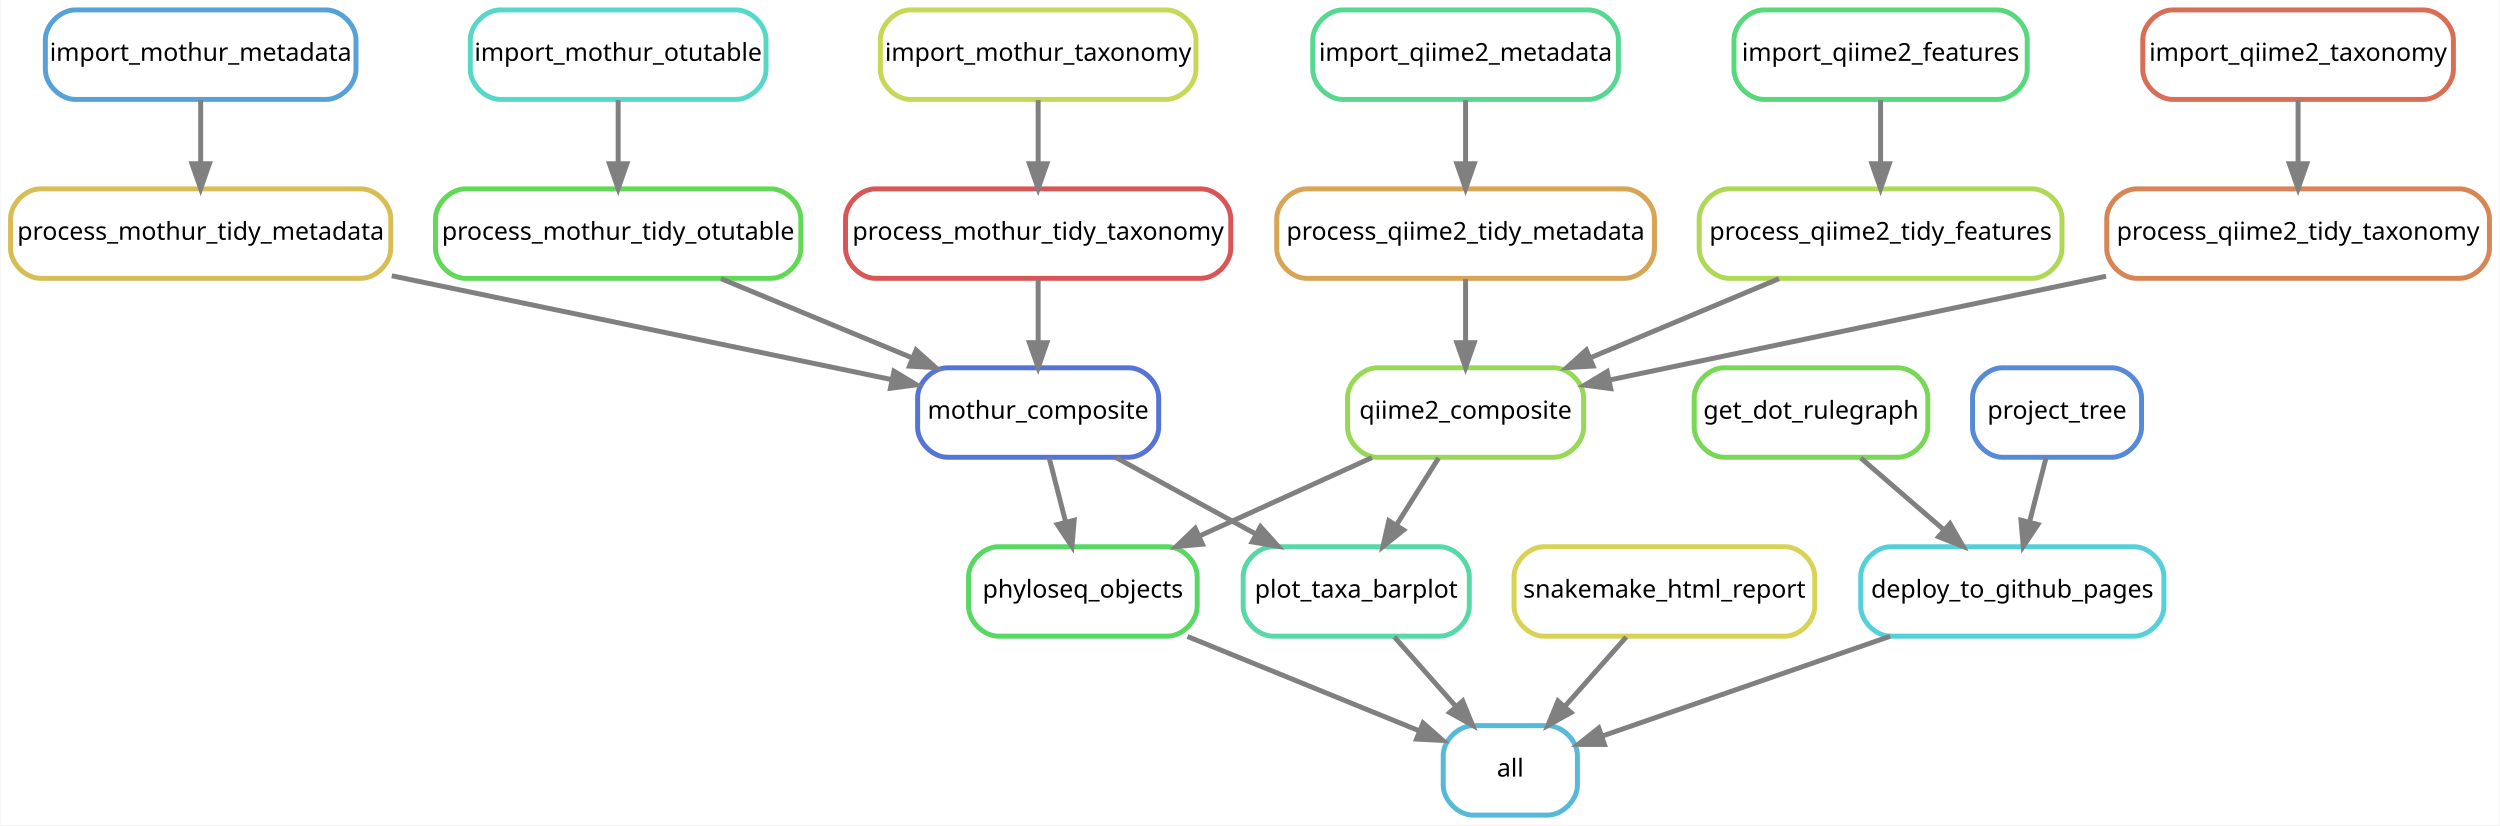
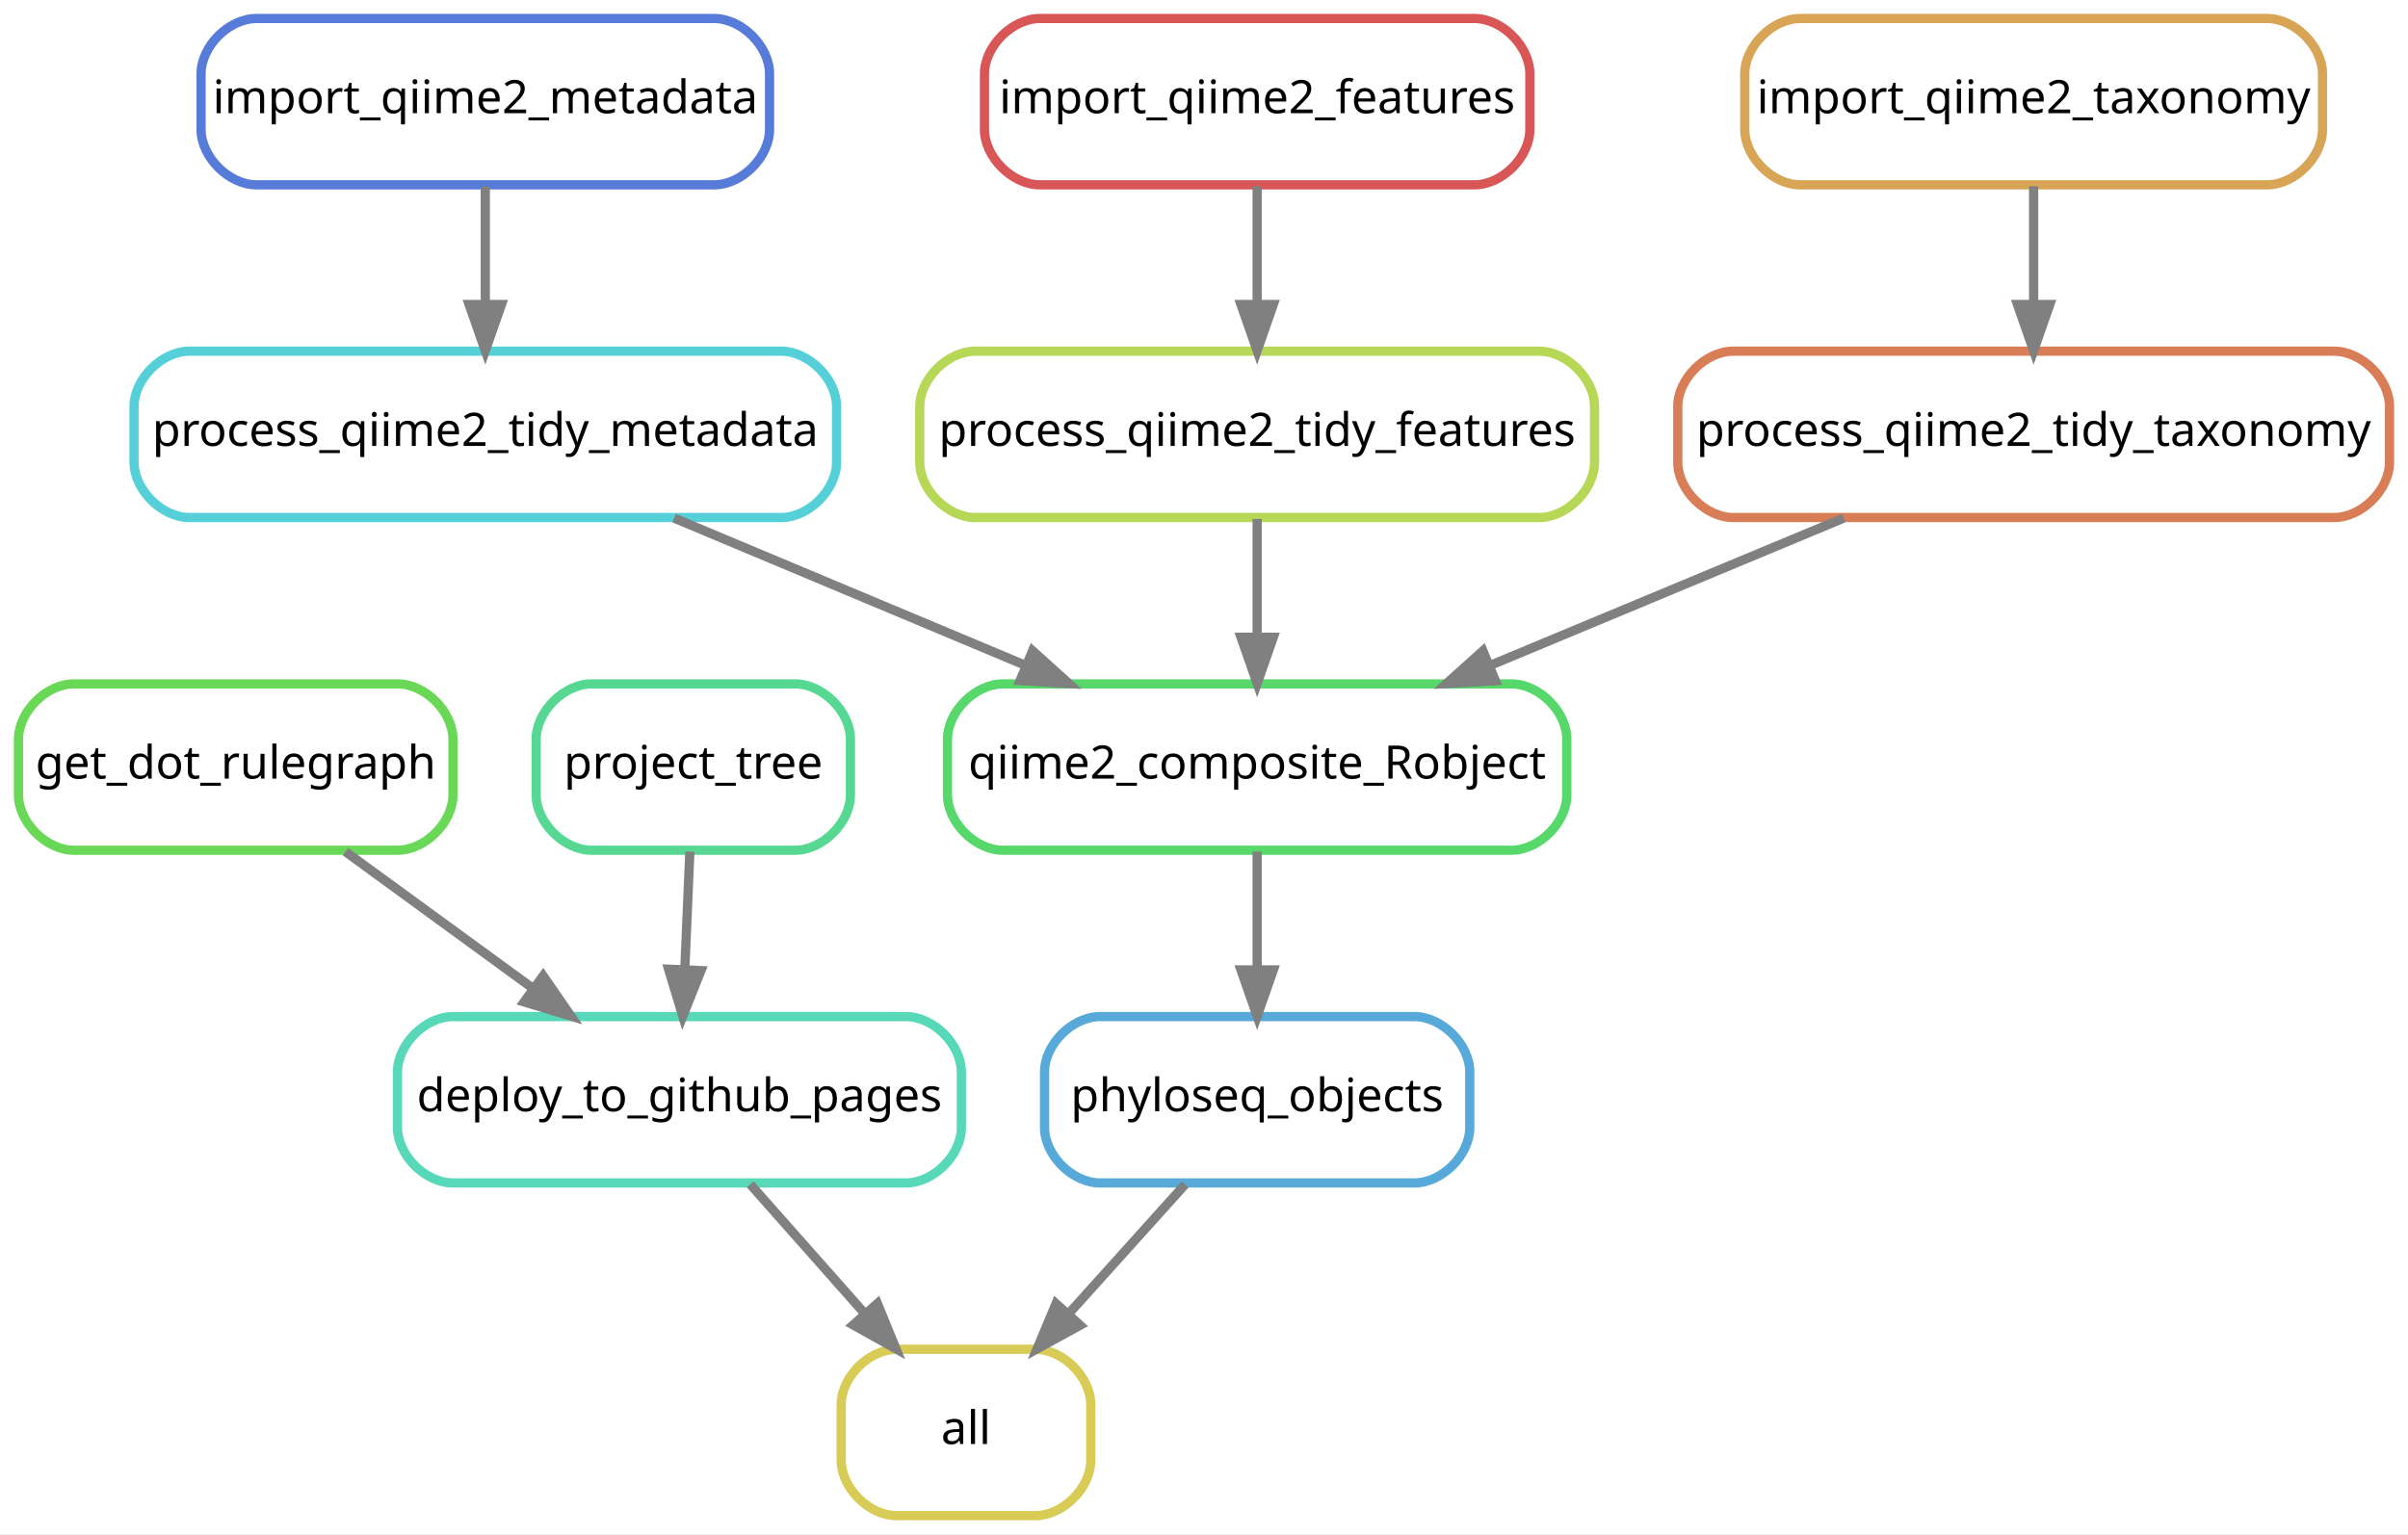
- <svg xmlns="http://www.w3.org/2000/svg" width="1006pt" height="332pt" viewBox="0.00 0.00 1005.50 332.00">
+ <svg xmlns="http://www.w3.org/2000/svg" width="521pt" height="332pt" viewBox="0.00 0.00 521.00 332.00">
  <g id="graph0" class="graph" transform="scale(1 1) rotate(0) translate(4 328)">
-     <polygon fill="white" stroke="none" points="-4,4 -4,-328 1001.5,-328 1001.5,4 -4,4" />
+     <polygon fill="white" stroke="none" points="-4,4 -4,-328 517,-328 517,4 -4,4" />
    <g id="node1" class="node">
-       <path fill="none" stroke="#56b9d8" stroke-width="2" d="M618.5,-36C618.5,-36 588.5,-36 588.5,-36 582.5,-36 576.5,-30 576.5,-24 576.5,-24 576.5,-12 576.5,-12 576.5,-6 582.5,0 588.5,0 588.5,0 618.5,0 618.5,0 624.5,0 630.5,-6 630.5,-12 630.5,-12 630.5,-24 630.5,-24 630.5,-30 624.5,-36 618.5,-36" />
-       <text text-anchor="middle" x="603.5" y="-15.5" font-family="sans" font-size="10.00">all</text>
+       <path fill="none" stroke="#d8cb56" stroke-width="2" d="M220,-36C220,-36 190,-36 190,-36 184,-36 178,-30 178,-24 178,-24 178,-12 178,-12 178,-6 184,0 190,0 190,0 220,0 220,0 226,0 232,-6 232,-12 232,-12 232,-24 232,-24 232,-30 226,-36 220,-36" />
+       <text text-anchor="middle" x="205" y="-15.5" font-family="sans" font-size="10.00">all</text>
    </g>
    <g id="node2" class="node">
-       <path fill="none" stroke="#56d863" stroke-width="2" d="M465.5,-108C465.5,-108 397.5,-108 397.5,-108 391.5,-108 385.5,-102 385.5,-96 385.5,-96 385.5,-84 385.5,-84 385.5,-78 391.5,-72 397.5,-72 397.5,-72 465.5,-72 465.5,-72 471.5,-72 477.5,-78 477.5,-84 477.5,-84 477.5,-96 477.5,-96 477.5,-102 471.5,-108 465.5,-108" />
-       <text text-anchor="middle" x="431.5" y="-87.5" font-family="sans" font-size="10.00">phyloseq_objects</text>
+       <path fill="none" stroke="#56d8b9" stroke-width="2" d="M192,-108C192,-108 94,-108 94,-108 88,-108 82,-102 82,-96 82,-96 82,-84 82,-84 82,-78 88,-72 94,-72 94,-72 192,-72 192,-72 198,-72 204,-78 204,-84 204,-84 204,-96 204,-96 204,-102 198,-108 192,-108" />
+       <text text-anchor="middle" x="143" y="-87.5" font-family="sans" font-size="10.00">deploy_to_github_pages</text>
    </g>
    <g id="edge2" class="edge">
-       <path fill="none" stroke="grey" stroke-width="2" d="M473.58,-71.88C502.1,-60.27 539.43,-45.08 566.75,-33.95" />
-       <polygon fill="grey" stroke="grey" stroke-width="2" points="568.39,-37.07 576.33,-30.06 565.75,-30.58 568.39,-37.07" />
+       <path fill="none" stroke="grey" stroke-width="2" d="M158.33,-71.7C165.76,-63.3 174.82,-53.07 182.98,-43.86" />
+       <polygon fill="grey" stroke="grey" stroke-width="2" points="185.84,-45.91 189.85,-36.1 180.6,-41.27 185.84,-45.91" />
    </g>
    <g id="node3" class="node">
-       <path fill="none" stroke="#5673d8" stroke-width="2" d="M450,-180C450,-180 377,-180 377,-180 371,-180 365,-174 365,-168 365,-168 365,-156 365,-156 365,-150 371,-144 377,-144 377,-144 450,-144 450,-144 456,-144 462,-150 462,-156 462,-156 462,-168 462,-168 462,-174 456,-180 450,-180" />
-       <text text-anchor="middle" x="413.5" y="-159.5" font-family="sans" font-size="10.00">mothur_composite</text>
+       <path fill="none" stroke="#68d856" stroke-width="2" d="M82,-180C82,-180 12,-180 12,-180 6,-180 0,-174 0,-168 0,-168 0,-156 0,-156 0,-150 6,-144 12,-144 12,-144 82,-144 82,-144 88,-144 94,-150 94,-156 94,-156 94,-168 94,-168 94,-174 88,-180 82,-180" />
+       <text text-anchor="middle" x="47" y="-159.5" font-family="sans" font-size="10.00">get_dot_rulegraph</text>
+     </g>
+     <g id="edge3" class="edge">
+       <path fill="none" stroke="grey" stroke-width="2" d="M70.73,-143.7C82.94,-134.8 97.99,-123.82 111.18,-114.2" />
+       <polygon fill="grey" stroke="grey" stroke-width="2" points="113.52,-116.82 119.54,-108.1 109.4,-111.17 113.52,-116.82" />
+     </g>
+     <g id="node4" class="node">
+       <path fill="none" stroke="#56d892" stroke-width="2" d="M168,-180C168,-180 124,-180 124,-180 118,-180 112,-174 112,-168 112,-168 112,-156 112,-156 112,-150 118,-144 124,-144 124,-144 168,-144 168,-144 174,-144 180,-150 180,-156 180,-156 180,-168 180,-168 180,-174 174,-180 168,-180" />
+       <text text-anchor="middle" x="146" y="-159.5" font-family="sans" font-size="10.00">project_tree</text>
+     </g>
+     <g id="edge4" class="edge">
+       <path fill="none" stroke="grey" stroke-width="2" d="M145.26,-143.7C144.93,-135.98 144.53,-126.71 144.16,-118.11" />
+       <polygon fill="grey" stroke="grey" stroke-width="2" points="147.66,-117.95 143.73,-108.1 140.66,-118.25 147.66,-117.95" />
+     </g>
+     <g id="node5" class="node">
+       <path fill="none" stroke="#56a9d8" stroke-width="2" d="M302,-108C302,-108 234,-108 234,-108 228,-108 222,-102 222,-96 222,-96 222,-84 222,-84 222,-78 228,-72 234,-72 234,-72 302,-72 302,-72 308,-72 314,-78 314,-84 314,-84 314,-96 314,-96 314,-102 308,-108 302,-108" />
+       <text text-anchor="middle" x="268" y="-87.5" font-family="sans" font-size="10.00">phyloseq_objects</text>
+     </g>
+     <g id="edge1" class="edge">
+       <path fill="none" stroke="grey" stroke-width="2" d="M252.43,-71.7C244.8,-63.22 235.48,-52.86 227.12,-43.58" />
+       <polygon fill="grey" stroke="grey" stroke-width="2" points="229.69,-41.2 220.39,-36.1 224.48,-45.88 229.69,-41.2" />
+     </g>
+     <g id="node6" class="node">
+       <path fill="none" stroke="#56d86b" stroke-width="2" d="M323,-180C323,-180 213,-180 213,-180 207,-180 201,-174 201,-168 201,-168 201,-156 201,-156 201,-150 207,-144 213,-144 213,-144 323,-144 323,-144 329,-144 335,-150 335,-156 335,-156 335,-168 335,-168 335,-174 329,-180 323,-180" />
+       <text text-anchor="middle" x="268" y="-159.5" font-family="sans" font-size="10.00">qiime2_composite_Robject</text>
+     </g>
+     <g id="edge5" class="edge">
+       <path fill="none" stroke="grey" stroke-width="2" d="M268,-143.7C268,-135.98 268,-126.71 268,-118.11" />
+       <polygon fill="grey" stroke="grey" stroke-width="2" points="271.5,-118.1 268,-108.1 264.5,-118.1 271.5,-118.1" />
+     </g>
+     <g id="node7" class="node">
+       <path fill="none" stroke="#56d0d8" stroke-width="2" d="M165,-252C165,-252 37,-252 37,-252 31,-252 25,-246 25,-240 25,-240 25,-228 25,-228 25,-222 31,-216 37,-216 37,-216 165,-216 165,-216 171,-216 177,-222 177,-228 177,-228 177,-240 177,-240 177,-246 171,-252 165,-252" />
+       <text text-anchor="middle" x="101" y="-231.5" font-family="sans" font-size="10.00">process_qiime2_tidy_metadata</text>
+     </g>
+     <g id="edge8" class="edge">
+       <path fill="none" stroke="grey" stroke-width="2" d="M141.85,-215.88C164.78,-206.26 193.58,-194.19 217.87,-184.01" />
+       <polygon fill="grey" stroke="grey" stroke-width="2" points="219.41,-187.16 227.28,-180.07 216.7,-180.71 219.41,-187.16" />
+     </g>
+     <g id="node8" class="node">
+       <path fill="none" stroke="#567bd8" stroke-width="2" d="M150.5,-324C150.5,-324 51.5,-324 51.5,-324 45.5,-324 39.5,-318 39.5,-312 39.5,-312 39.5,-300 39.5,-300 39.5,-294 45.5,-288 51.5,-288 51.5,-288 150.5,-288 150.5,-288 156.5,-288 162.5,-294 162.5,-300 162.5,-300 162.5,-312 162.5,-312 162.5,-318 156.5,-324 150.5,-324" />
+       <text text-anchor="middle" x="101" y="-303.5" font-family="sans" font-size="10.00">import_qiime2_metadata</text>
+     </g>
+     <g id="edge9" class="edge">
+       <path fill="none" stroke="grey" stroke-width="2" d="M101,-287.7C101,-279.98 101,-270.71 101,-262.11" />
+       <polygon fill="grey" stroke="grey" stroke-width="2" points="104.5,-262.1 101,-252.1 97.5,-262.1 104.5,-262.1" />
+     </g>
+     <g id="node9" class="node">
+       <path fill="none" stroke="#b6d856" stroke-width="2" d="M329,-252C329,-252 207,-252 207,-252 201,-252 195,-246 195,-240 195,-240 195,-228 195,-228 195,-222 201,-216 207,-216 207,-216 329,-216 329,-216 335,-216 341,-222 341,-228 341,-228 341,-240 341,-240 341,-246 335,-252 329,-252" />
+       <text text-anchor="middle" x="268" y="-231.5" font-family="sans" font-size="10.00">process_qiime2_tidy_features</text>
    </g>
    <g id="edge6" class="edge">
-       <path fill="none" stroke="grey" stroke-width="2" d="M417.95,-143.7C419.95,-135.9 422.37,-126.51 424.6,-117.83" />
-       <polygon fill="grey" stroke="grey" stroke-width="2" points="428,-118.66 427.1,-108.1 421.22,-116.92 428,-118.66" />
+       <path fill="none" stroke="grey" stroke-width="2" d="M268,-215.7C268,-207.98 268,-198.71 268,-190.11" />
+       <polygon fill="grey" stroke="grey" stroke-width="2" points="271.5,-190.1 268,-180.1 264.5,-190.1 271.5,-190.1" />
    </g>
-     <g id="node17" class="node">
-       <path fill="none" stroke="#56d8a9" stroke-width="2" d="M575,-108C575,-108 508,-108 508,-108 502,-108 496,-102 496,-96 496,-96 496,-84 496,-84 496,-78 502,-72 508,-72 508,-72 575,-72 575,-72 581,-72 587,-78 587,-84 587,-84 587,-96 587,-96 587,-102 581,-108 575,-108" />
-       <text text-anchor="middle" x="541.5" y="-87.5" font-family="sans" font-size="10.00">plot_taxa_barplot</text>
+     <g id="node10" class="node">
+       <path fill="none" stroke="#d85656" stroke-width="2" d="M315,-324C315,-324 221,-324 221,-324 215,-324 209,-318 209,-312 209,-312 209,-300 209,-300 209,-294 215,-288 221,-288 221,-288 315,-288 315,-288 321,-288 327,-294 327,-300 327,-300 327,-312 327,-312 327,-318 321,-324 315,-324" />
+       <text text-anchor="middle" x="268" y="-303.5" font-family="sans" font-size="10.00">import_qiime2_features</text>
    </g>
-     <g id="edge20" class="edge">
-       <path fill="none" stroke="grey" stroke-width="2" d="M444.81,-143.88C461.7,-134.64 482.75,-123.13 500.88,-113.21" />
-       <polygon fill="grey" stroke="grey" stroke-width="2" points="502.97,-116.06 510.07,-108.19 499.61,-109.92 502.97,-116.06" />
+     <g id="edge10" class="edge">
+       <path fill="none" stroke="grey" stroke-width="2" d="M268,-287.7C268,-279.98 268,-270.71 268,-262.11" />
+       <polygon fill="grey" stroke="grey" stroke-width="2" points="271.5,-262.1 268,-252.1 264.5,-262.1 271.5,-262.1" />
    </g>
-     <g id="node4" class="node">
-       <path fill="none" stroke="#d8bc56" stroke-width="2" d="M141,-252C141,-252 12,-252 12,-252 6,-252 0,-246 0,-240 0,-240 0,-228 0,-228 0,-222 6,-216 12,-216 12,-216 141,-216 141,-216 147,-216 153,-222 153,-228 153,-228 153,-240 153,-240 153,-246 147,-252 141,-252" />
-       <text text-anchor="middle" x="76.5" y="-231.5" font-family="sans" font-size="10.00">process_mothur_tidy_metadata</text>
+     <g id="node11" class="node">
+       <path fill="none" stroke="#d87d56" stroke-width="2" d="M501,-252C501,-252 371,-252 371,-252 365,-252 359,-246 359,-240 359,-240 359,-228 359,-228 359,-222 365,-216 371,-216 371,-216 501,-216 501,-216 507,-216 513,-222 513,-228 513,-228 513,-240 513,-240 513,-246 507,-252 501,-252" />
+       <text text-anchor="middle" x="436" y="-231.5" font-family="sans" font-size="10.00">process_qiime2_tidy_taxonomy</text>
    </g>
    <g id="edge7" class="edge">
-       <path fill="none" stroke="grey" stroke-width="2" d="M153.39,-217.03C214.47,-204.34 298.63,-186.86 354.48,-175.26" />
-       <polygon fill="grey" stroke="grey" stroke-width="2" points="355.49,-178.62 364.57,-173.16 354.07,-171.77 355.49,-178.62" />
+       <path fill="none" stroke="grey" stroke-width="2" d="M394.9,-215.88C371.83,-206.26 342.86,-194.19 318.43,-184.01" />
+       <polygon fill="grey" stroke="grey" stroke-width="2" points="319.54,-180.68 308.96,-180.07 316.85,-187.15 319.54,-180.68" />
    </g>
-     <g id="node5" class="node">
-       <path fill="none" stroke="#56a2d8" stroke-width="2" d="M127,-324C127,-324 26,-324 26,-324 20,-324 14,-318 14,-312 14,-312 14,-300 14,-300 14,-294 20,-288 26,-288 26,-288 127,-288 127,-288 133,-288 139,-294 139,-300 139,-300 139,-312 139,-312 139,-318 133,-324 127,-324" />
-       <text text-anchor="middle" x="76.5" y="-303.5" font-family="sans" font-size="10.00">import_mothur_metadata</text>
-     </g>
-     <g id="edge10" class="edge">
-       <path fill="none" stroke="grey" stroke-width="2" d="M76.5,-287.7C76.5,-279.98 76.5,-270.71 76.5,-262.11" />
-       <polygon fill="grey" stroke="grey" stroke-width="2" points="80,-262.1 76.5,-252.1 73,-262.1 80,-262.1" />
-     </g>
-     <g id="node6" class="node">
-       <path fill="none" stroke="#61d856" stroke-width="2" d="M306,-252C306,-252 183,-252 183,-252 177,-252 171,-246 171,-240 171,-240 171,-228 171,-228 171,-222 177,-216 183,-216 183,-216 306,-216 306,-216 312,-216 318,-222 318,-228 318,-228 318,-240 318,-240 318,-246 312,-252 306,-252" />
-       <text text-anchor="middle" x="244.5" y="-231.5" font-family="sans" font-size="10.00">process_mothur_tidy_otutable</text>
-     </g>
-     <g id="edge9" class="edge">
-       <path fill="none" stroke="grey" stroke-width="2" d="M285.84,-215.88C309.05,-206.26 338.19,-194.19 362.77,-184.01" />
-       <polygon fill="grey" stroke="grey" stroke-width="2" points="364.39,-187.13 372.29,-180.07 361.71,-180.66 364.39,-187.13" />
-     </g>
-     <g id="node7" class="node">
-       <path fill="none" stroke="#56d8c9" stroke-width="2" d="M292,-324C292,-324 197,-324 197,-324 191,-324 185,-318 185,-312 185,-312 185,-300 185,-300 185,-294 191,-288 197,-288 197,-288 292,-288 292,-288 298,-288 304,-294 304,-300 304,-300 304,-312 304,-312 304,-318 298,-324 292,-324" />
-       <text text-anchor="middle" x="244.5" y="-303.5" font-family="sans" font-size="10.00">import_mothur_otutable</text>
+     <g id="node12" class="node">
+       <path fill="none" stroke="#d8a456" stroke-width="2" d="M486.5,-324C486.5,-324 385.5,-324 385.5,-324 379.5,-324 373.5,-318 373.5,-312 373.5,-312 373.5,-300 373.5,-300 373.5,-294 379.5,-288 385.5,-288 385.5,-288 486.5,-288 486.5,-288 492.5,-288 498.5,-294 498.5,-300 498.5,-300 498.5,-312 498.5,-312 498.5,-318 492.5,-324 486.5,-324" />
+       <text text-anchor="middle" x="436" y="-303.5" font-family="sans" font-size="10.00">import_qiime2_taxonomy</text>
    </g>
    <g id="edge11" class="edge">
-       <path fill="none" stroke="grey" stroke-width="2" d="M244.5,-287.7C244.5,-279.98 244.5,-270.71 244.5,-262.11" />
-       <polygon fill="grey" stroke="grey" stroke-width="2" points="248,-262.1 244.5,-252.1 241,-262.1 248,-262.1" />
-     </g>
-     <g id="node8" class="node">
-       <path fill="none" stroke="#d85656" stroke-width="2" d="M479,-252C479,-252 348,-252 348,-252 342,-252 336,-246 336,-240 336,-240 336,-228 336,-228 336,-222 342,-216 348,-216 348,-216 479,-216 479,-216 485,-216 491,-222 491,-228 491,-228 491,-240 491,-240 491,-246 485,-252 479,-252" />
-       <text text-anchor="middle" x="413.5" y="-231.5" font-family="sans" font-size="10.00">process_mothur_tidy_taxonomy</text>
-     </g>
-     <g id="edge8" class="edge">
-       <path fill="none" stroke="grey" stroke-width="2" d="M413.5,-215.7C413.5,-207.98 413.5,-198.71 413.5,-190.11" />
-       <polygon fill="grey" stroke="grey" stroke-width="2" points="417,-190.1 413.5,-180.1 410,-190.1 417,-190.1" />
-     </g>
-     <g id="node9" class="node">
-       <path fill="none" stroke="#c6d856" stroke-width="2" d="M465,-324C465,-324 362,-324 362,-324 356,-324 350,-318 350,-312 350,-312 350,-300 350,-300 350,-294 356,-288 362,-288 362,-288 465,-288 465,-288 471,-288 477,-294 477,-300 477,-300 477,-312 477,-312 477,-318 471,-324 465,-324" />
-       <text text-anchor="middle" x="413.5" y="-303.5" font-family="sans" font-size="10.00">import_mothur_taxonomy</text>
-     </g>
-     <g id="edge12" class="edge">
-       <path fill="none" stroke="grey" stroke-width="2" d="M413.5,-287.7C413.5,-279.98 413.5,-270.71 413.5,-262.11" />
-       <polygon fill="grey" stroke="grey" stroke-width="2" points="417,-262.1 413.5,-252.1 410,-262.1 417,-262.1" />
-     </g>
-     <g id="node10" class="node">
-       <path fill="none" stroke="#97d856" stroke-width="2" d="M621,-180C621,-180 550,-180 550,-180 544,-180 538,-174 538,-168 538,-168 538,-156 538,-156 538,-150 544,-144 550,-144 550,-144 621,-144 621,-144 627,-144 633,-150 633,-156 633,-156 633,-168 633,-168 633,-174 627,-180 621,-180" />
-       <text text-anchor="middle" x="585.5" y="-159.5" font-family="sans" font-size="10.00">qiime2_composite</text>
-     </g>
-     <g id="edge5" class="edge">
-       <path fill="none" stroke="grey" stroke-width="2" d="M547.83,-143.88C526.87,-134.35 500.6,-122.41 478.32,-112.28" />
-       <polygon fill="grey" stroke="grey" stroke-width="2" points="479.6,-109.02 469.05,-108.07 476.71,-115.39 479.6,-109.02" />
-     </g>
-     <g id="edge19" class="edge">
-       <path fill="none" stroke="grey" stroke-width="2" d="M574.62,-143.7C569.51,-135.56 563.3,-125.69 557.66,-116.7" />
-       <polygon fill="grey" stroke="grey" stroke-width="2" points="560.54,-114.71 552.25,-108.1 554.61,-118.43 560.54,-114.71" />
-     </g>
-     <g id="node11" class="node">
-       <path fill="none" stroke="#d8a456" stroke-width="2" d="M649.5,-252C649.5,-252 521.5,-252 521.5,-252 515.5,-252 509.5,-246 509.5,-240 509.5,-240 509.5,-228 509.5,-228 509.5,-222 515.5,-216 521.5,-216 521.5,-216 649.5,-216 649.5,-216 655.5,-216 661.5,-222 661.5,-228 661.5,-228 661.5,-240 661.5,-240 661.5,-246 655.5,-252 649.5,-252" />
-       <text text-anchor="middle" x="585.5" y="-231.5" font-family="sans" font-size="10.00">process_qiime2_tidy_metadata</text>
-     </g>
-     <g id="edge14" class="edge">
-       <path fill="none" stroke="grey" stroke-width="2" d="M585.5,-215.7C585.5,-207.98 585.5,-198.71 585.5,-190.11" />
-       <polygon fill="grey" stroke="grey" stroke-width="2" points="589,-190.1 585.5,-180.1 582,-190.1 589,-190.1" />
-     </g>
-     <g id="node12" class="node">
-       <path fill="none" stroke="#56d892" stroke-width="2" d="M635,-324C635,-324 536,-324 536,-324 530,-324 524,-318 524,-312 524,-312 524,-300 524,-300 524,-294 530,-288 536,-288 536,-288 635,-288 635,-288 641,-288 647,-294 647,-300 647,-300 647,-312 647,-312 647,-318 641,-324 635,-324" />
-       <text text-anchor="middle" x="585.5" y="-303.5" font-family="sans" font-size="10.00">import_qiime2_metadata</text>
-     </g>
-     <g id="edge16" class="edge">
-       <path fill="none" stroke="grey" stroke-width="2" d="M585.5,-287.7C585.5,-279.98 585.5,-270.71 585.5,-262.11" />
-       <polygon fill="grey" stroke="grey" stroke-width="2" points="589,-262.1 585.5,-252.1 582,-262.1 589,-262.1" />
-     </g>
-     <g id="node13" class="node">
-       <path fill="none" stroke="#afd856" stroke-width="2" d="M813.5,-252C813.5,-252 691.5,-252 691.5,-252 685.5,-252 679.5,-246 679.5,-240 679.5,-240 679.5,-228 679.5,-228 679.5,-222 685.5,-216 691.5,-216 691.5,-216 813.5,-216 813.5,-216 819.5,-216 825.5,-222 825.5,-228 825.5,-228 825.5,-240 825.5,-240 825.5,-246 819.5,-252 813.5,-252" />
-       <text text-anchor="middle" x="752.5" y="-231.5" font-family="sans" font-size="10.00">process_qiime2_tidy_features</text>
-     </g>
-     <g id="edge15" class="edge">
-       <path fill="none" stroke="grey" stroke-width="2" d="M711.65,-215.88C688.72,-206.26 659.92,-194.19 635.63,-184.01" />
-       <polygon fill="grey" stroke="grey" stroke-width="2" points="636.8,-180.71 626.22,-180.07 634.09,-187.16 636.8,-180.71" />
-     </g>
-     <g id="node14" class="node">
-       <path fill="none" stroke="#56d87b" stroke-width="2" d="M799.5,-324C799.5,-324 705.5,-324 705.5,-324 699.5,-324 693.5,-318 693.5,-312 693.5,-312 693.5,-300 693.5,-300 693.5,-294 699.5,-288 705.5,-288 705.5,-288 799.5,-288 799.5,-288 805.5,-288 811.5,-294 811.5,-300 811.5,-300 811.5,-312 811.5,-312 811.5,-318 805.5,-324 799.5,-324" />
-       <text text-anchor="middle" x="752.5" y="-303.5" font-family="sans" font-size="10.00">import_qiime2_features</text>
-     </g>
-     <g id="edge17" class="edge">
-       <path fill="none" stroke="grey" stroke-width="2" d="M752.5,-287.7C752.5,-279.98 752.5,-270.71 752.5,-262.11" />
-       <polygon fill="grey" stroke="grey" stroke-width="2" points="756,-262.1 752.5,-252.1 749,-262.1 756,-262.1" />
-     </g>
-     <g id="node15" class="node">
-       <path fill="none" stroke="#d88556" stroke-width="2" d="M985.5,-252C985.5,-252 855.5,-252 855.5,-252 849.5,-252 843.5,-246 843.5,-240 843.5,-240 843.5,-228 843.5,-228 843.5,-222 849.5,-216 855.5,-216 855.5,-216 985.5,-216 985.5,-216 991.5,-216 997.5,-222 997.5,-228 997.5,-228 997.5,-240 997.5,-240 997.5,-246 991.5,-252 985.5,-252" />
-       <text text-anchor="middle" x="920.5" y="-231.5" font-family="sans" font-size="10.00">process_qiime2_tidy_taxonomy</text>
-     </g>
-     <g id="edge13" class="edge">
-       <path fill="none" stroke="grey" stroke-width="2" d="M843.22,-216.85C782.28,-204.12 698.64,-186.64 643.37,-175.09" />
-       <polygon fill="grey" stroke="grey" stroke-width="2" points="643.9,-171.63 633.4,-173.01 642.47,-178.48 643.9,-171.63" />
-     </g>
-     <g id="node16" class="node">
-       <path fill="none" stroke="#d86e56" stroke-width="2" d="M971,-324C971,-324 870,-324 870,-324 864,-324 858,-318 858,-312 858,-312 858,-300 858,-300 858,-294 864,-288 870,-288 870,-288 971,-288 971,-288 977,-288 983,-294 983,-300 983,-300 983,-312 983,-312 983,-318 977,-324 971,-324" />
-       <text text-anchor="middle" x="920.5" y="-303.5" font-family="sans" font-size="10.00">import_qiime2_taxonomy</text>
-     </g>
-     <g id="edge18" class="edge">
-       <path fill="none" stroke="grey" stroke-width="2" d="M920.5,-287.7C920.5,-279.98 920.5,-270.71 920.5,-262.11" />
-       <polygon fill="grey" stroke="grey" stroke-width="2" points="924,-262.1 920.5,-252.1 917,-262.1 924,-262.1" />
-     </g>
-     <g id="edge1" class="edge">
-       <path fill="none" stroke="grey" stroke-width="2" d="M556.83,-71.7C564.26,-63.3 573.32,-53.07 581.48,-43.86" />
-       <polygon fill="grey" stroke="grey" stroke-width="2" points="584.34,-45.91 588.35,-36.1 579.1,-41.27 584.34,-45.91" />
-     </g>
-     <g id="node18" class="node">
-       <path fill="none" stroke="#d8d356" stroke-width="2" d="M714,-108C714,-108 617,-108 617,-108 611,-108 605,-102 605,-96 605,-96 605,-84 605,-84 605,-78 611,-72 617,-72 617,-72 714,-72 714,-72 720,-72 726,-78 726,-84 726,-84 726,-96 726,-96 726,-102 720,-108 714,-108" />
-       <text text-anchor="middle" x="665.5" y="-87.5" font-family="sans" font-size="10.00">snakemake_html_report</text>
-     </g>
-     <g id="edge4" class="edge">
-       <path fill="none" stroke="grey" stroke-width="2" d="M650.17,-71.7C642.74,-63.3 633.68,-53.07 625.52,-43.86" />
-       <polygon fill="grey" stroke="grey" stroke-width="2" points="627.9,-41.27 618.65,-36.1 622.66,-45.91 627.9,-41.27" />
-     </g>
-     <g id="node19" class="node">
-       <path fill="none" stroke="#56d0d8" stroke-width="2" d="M854.5,-108C854.5,-108 756.5,-108 756.5,-108 750.5,-108 744.5,-102 744.5,-96 744.5,-96 744.5,-84 744.5,-84 744.5,-78 750.5,-72 756.5,-72 756.5,-72 854.5,-72 854.5,-72 860.5,-72 866.5,-78 866.5,-84 866.5,-84 866.5,-96 866.5,-96 866.5,-102 860.5,-108 854.5,-108" />
-       <text text-anchor="middle" x="805.5" y="-87.5" font-family="sans" font-size="10.00">deploy_to_github_pages</text>
-     </g>
-     <g id="edge3" class="edge">
-       <path fill="none" stroke="grey" stroke-width="2" d="M756.34,-71.97C720.57,-59.57 672.9,-43.05 640.36,-31.77" />
-       <polygon fill="grey" stroke="grey" stroke-width="2" points="641.38,-28.42 630.78,-28.45 639.09,-35.04 641.38,-28.42" />
-     </g>
-     <g id="node20" class="node">
-       <path fill="none" stroke="#78d856" stroke-width="2" d="M759.5,-180C759.5,-180 689.5,-180 689.5,-180 683.5,-180 677.5,-174 677.5,-168 677.5,-168 677.5,-156 677.5,-156 677.5,-150 683.5,-144 689.5,-144 689.5,-144 759.5,-144 759.5,-144 765.5,-144 771.5,-150 771.5,-156 771.5,-156 771.5,-168 771.5,-168 771.5,-174 765.5,-180 759.5,-180" />
-       <text text-anchor="middle" x="724.5" y="-159.5" font-family="sans" font-size="10.00">get_dot_rulegraph</text>
-     </g>
-     <g id="edge22" class="edge">
-       <path fill="none" stroke="grey" stroke-width="2" d="M744.52,-143.7C754.63,-134.97 767.04,-124.24 778.02,-114.75" />
-       <polygon fill="grey" stroke="grey" stroke-width="2" points="780.43,-117.29 785.71,-108.1 775.85,-111.99 780.43,-117.29" />
-     </g>
-     <g id="node21" class="node">
-       <path fill="none" stroke="#568ad8" stroke-width="2" d="M845.5,-180C845.5,-180 801.5,-180 801.5,-180 795.5,-180 789.5,-174 789.5,-168 789.5,-168 789.5,-156 789.5,-156 789.5,-150 795.5,-144 801.5,-144 801.5,-144 845.5,-144 845.5,-144 851.5,-144 857.5,-150 857.5,-156 857.5,-156 857.5,-168 857.5,-168 857.5,-174 851.5,-180 845.5,-180" />
-       <text text-anchor="middle" x="823.5" y="-159.5" font-family="sans" font-size="10.00">project_tree</text>
-     </g>
-     <g id="edge21" class="edge">
-       <path fill="none" stroke="grey" stroke-width="2" d="M819.05,-143.7C817.05,-135.9 814.63,-126.51 812.4,-117.83" />
-       <polygon fill="grey" stroke="grey" stroke-width="2" points="815.78,-116.92 809.9,-108.1 809,-118.66 815.78,-116.92" />
+       <path fill="none" stroke="grey" stroke-width="2" d="M436,-287.7C436,-279.98 436,-270.71 436,-262.11" />
+       <polygon fill="grey" stroke="grey" stroke-width="2" points="439.5,-262.1 436,-252.1 432.5,-262.1 439.5,-262.1" />
    </g>
  </g>
</svg>
